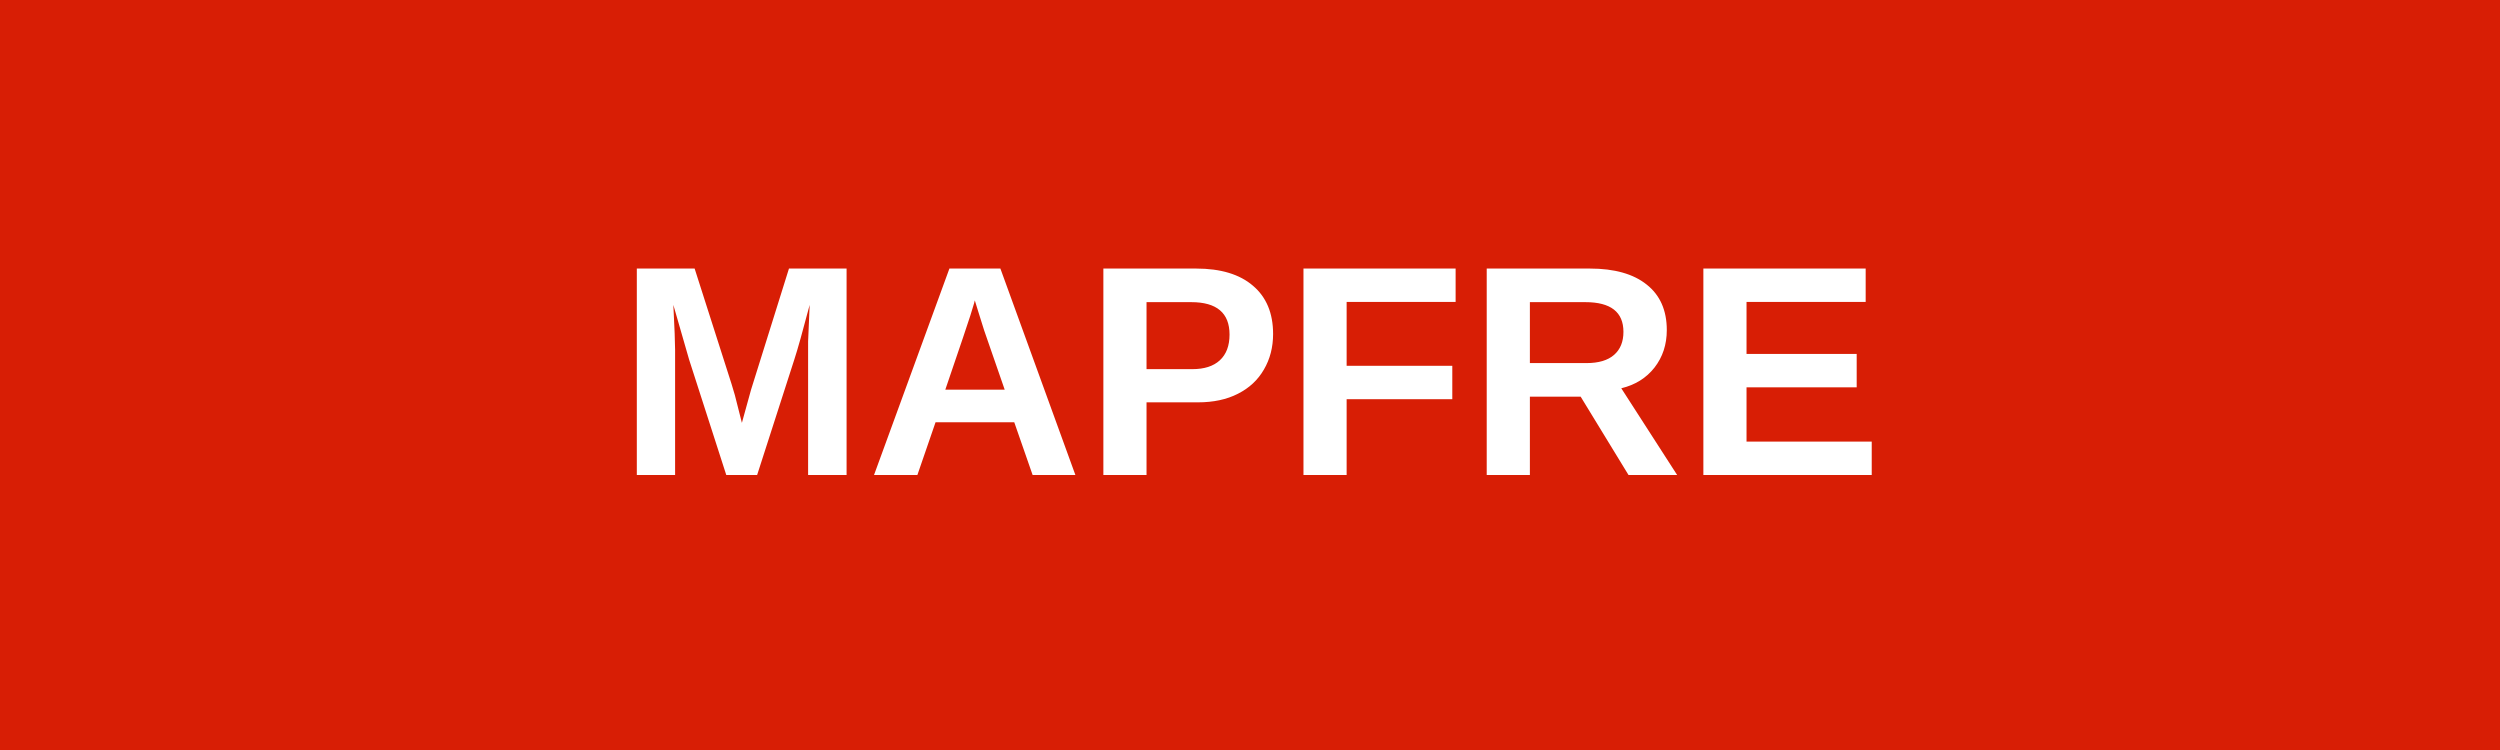
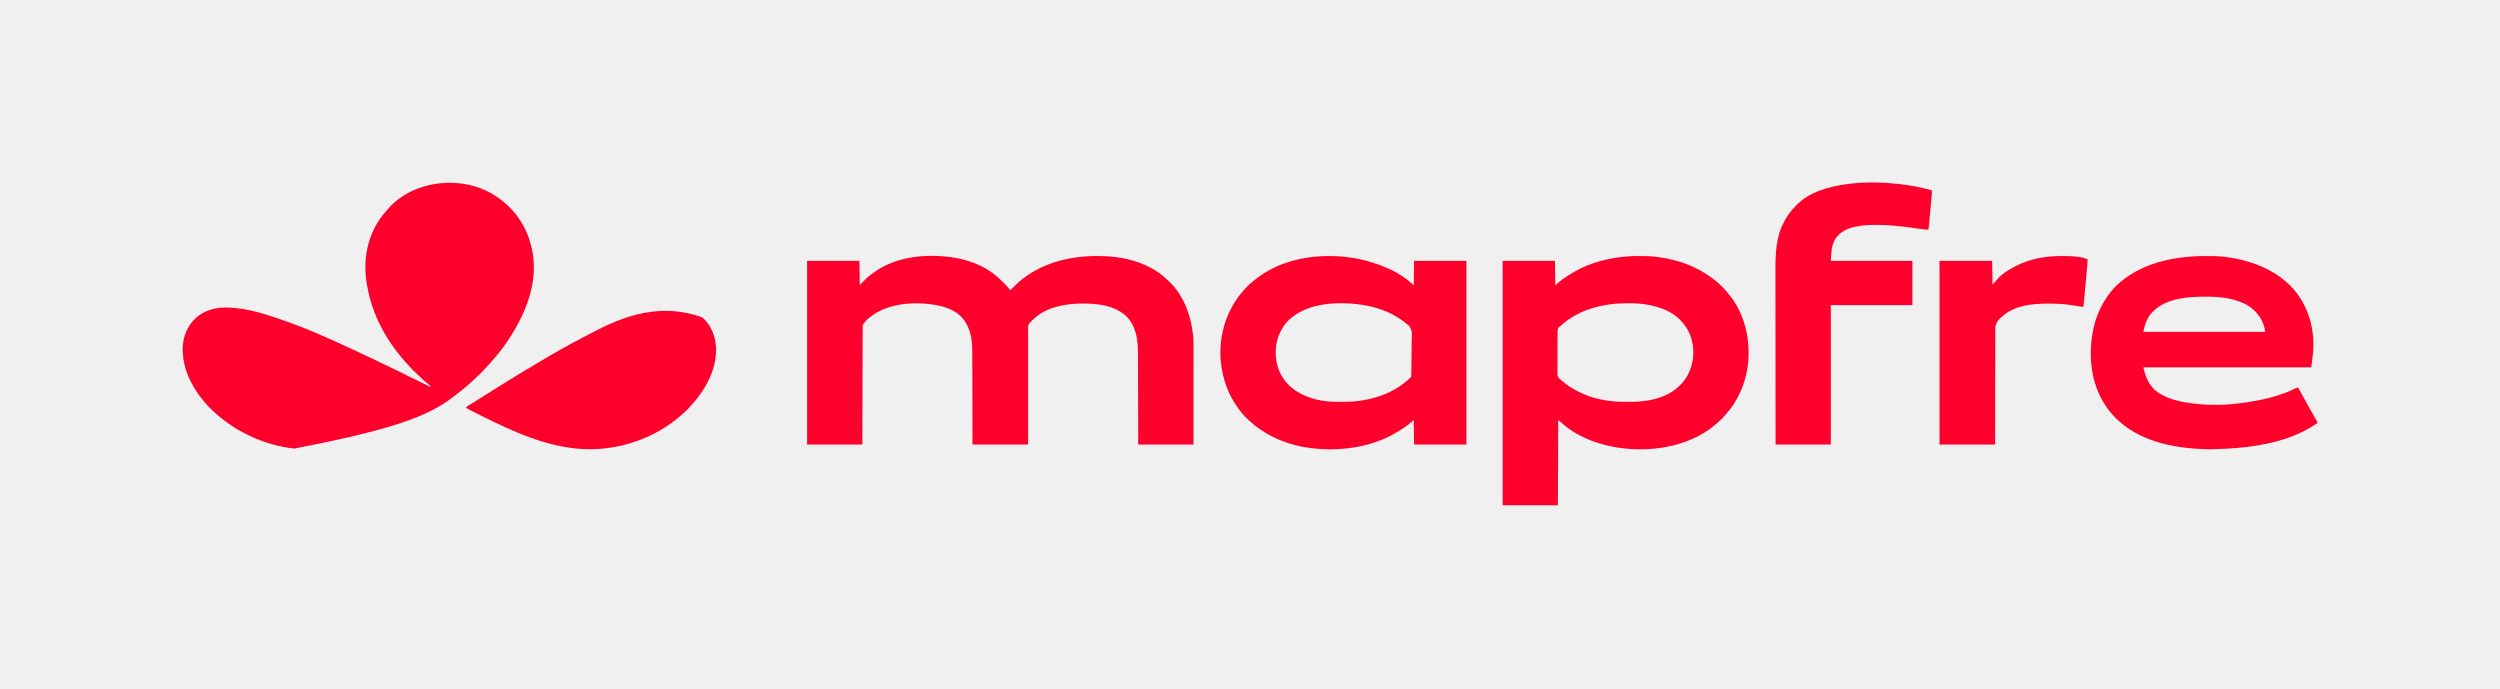
- <svg xmlns="http://www.w3.org/2000/svg" viewBox="0 0 200 60" width="200" height="60">
-   <rect width="200" height="60" fill="#D81E05" />
-   <text x="100" y="38" font-family="Arial, sans-serif" font-size="24" font-weight="bold" fill="white" text-anchor="middle">MAPFRE</text>
+ <svg xmlns="http://www.w3.org/2000/svg" version="1.1" width="6833" height="1881">
+   <path d="M0 0 C0.85 0.002 1.699 0.004 2.575 0.007 C48.577 0.193 94.145 13.393 131.812 40.312 C132.87 41.059 133.927 41.805 135.016 42.574 C152.072 55.01 167.98 69.514 180.812 86.312 C181.231 86.849 181.649 87.385 182.08 87.938 C205.694 118.324 220.557 154.439 226.812 192.312 C227.007 193.46 227.007 193.46 227.206 194.631 C241.701 284.828 199.136 375.578 148 447 C142.373 454.753 136.378 462.19 130.261 469.56 C128.193 472.063 126.163 474.597 124.125 477.125 C120.29 481.811 116.26 486.291 112.16 490.746 C110.109 492.988 108.108 495.26 106.125 497.562 C103.397 500.706 100.515 503.632 97.547 506.547 C95.8 508.325 94.18 510.167 92.562 512.062 C86.148 519.486 79.099 526.336 71.641 532.703 C69.783 534.338 68.046 536.047 66.312 537.812 C63.416 540.747 60.413 543.49 57.289 546.18 C55.336 547.862 53.396 549.555 51.461 551.258 C44.246 557.588 36.918 563.699 29.328 569.574 C26.94 571.424 24.578 573.301 22.234 575.207 C-42.19 627.567 -117.909 667.661 -425.188 726.312 C-467.423 721.751 -508.877 709.587 -547.188 691.312 C-548.123 690.869 -549.059 690.426 -550.023 689.969 C-571.624 679.669 -591.966 667.575 -611.188 653.312 C-611.772 652.88 -612.356 652.447 -612.958 652.001 C-635.275 635.376 -657.048 616.302 -674.188 594.312 C-675.125 593.173 -676.065 592.037 -677.008 590.902 C-688.904 576.504 -698.534 560.84 -707.188 544.312 C-707.723 543.293 -707.723 543.293 -708.269 542.253 C-727.469 505.115 -736.429 458.216 -724.288 417.527 C-719.792 403.414 -713.07 390.398 -703.188 379.312 C-702.552 378.547 -701.916 377.781 -701.262 376.992 C-682.468 354.771 -653.601 343.771 -625.188 341.312 C-570.46 338.024 -515.348 354.859 -464.242 372.603 C-461.099 373.689 -457.947 374.75 -454.797 375.816 C-388.647 398.477 -324.557 427.911 -261.188 457.312 C-259.892 457.913 -258.596 458.513 -257.301 459.114 C-227.513 472.925 -197.844 486.991 -168.33 501.377 C-167.281 501.889 -167.281 501.889 -166.211 502.41 C-165.523 502.745 -164.835 503.081 -164.127 503.426 C-157.766 506.524 -151.384 509.577 -145 512.625 C-135.962 516.944 -126.994 521.39 -118.046 525.893 C-110.557 529.652 -103.013 533.28 -95.438 536.863 C-89.498 539.687 -83.605 542.595 -77.734 545.559 C-77.007 545.925 -76.279 546.292 -75.53 546.67 C-71.902 548.499 -68.279 550.336 -64.66 552.183 C-63.331 552.855 -62.001 553.527 -60.672 554.199 C-60.06 554.514 -59.449 554.829 -58.819 555.154 C-56.05 556.547 -54.337 557.312 -51.188 557.312 C-60.241 548.803 -60.241 548.803 -69.75 540.812 C-74.467 537.031 -78.69 532.927 -82.914 528.618 C-85.626 525.856 -88.368 523.2 -91.312 520.688 C-98.121 514.87 -104.338 508.433 -110.152 501.629 C-112.335 499.144 -114.586 496.734 -116.851 494.323 C-122.917 487.862 -128.668 481.252 -134.188 474.312 C-135.107 473.184 -136.028 472.056 -136.949 470.93 C-149.04 456.086 -160.045 440.546 -170.188 424.312 C-170.563 423.715 -170.938 423.117 -171.325 422.501 C-198.826 378.475 -217.365 330.442 -226.188 279.312 C-226.368 278.286 -226.549 277.26 -226.735 276.203 C-231.947 245.164 -232.013 210.054 -225.188 179.312 C-224.866 177.832 -224.866 177.832 -224.538 176.321 C-216.15 138.799 -198.358 103.849 -172.254 75.566 C-170.42 73.566 -168.677 71.519 -166.938 69.438 C-125.881 22.795 -60.959 -0.281 0 0 Z " fill="#FF002D" transform="translate(1229.188,499.6875)" />
+   <path d="M0 0 C1.03 0.139 2.061 0.278 3.122 0.422 C26.144 3.682 48.595 9.941 70 19 C70.735 19.31 71.47 19.62 72.227 19.94 C96.054 30.18 117.449 44.934 136 63 C136.639 63.618 137.277 64.236 137.935 64.873 C155.208 81.655 155.208 81.655 160 89 C160 89.66 160 90.32 160 91 C165.406 86.477 170.372 81.642 175.312 76.625 C181.238 70.644 187.286 65.1 194 60 C194.535 59.589 195.07 59.177 195.621 58.753 C254.154 13.908 325.723 -3.205 398.5 -3.25 C399.981 -3.251 399.981 -3.251 401.492 -3.252 C446.005 -3.204 490.229 3.444 531 22 C532.259 22.568 532.259 22.568 533.543 23.147 C551.391 31.309 568.335 41.908 583 55 C583.488 55.434 583.975 55.868 584.478 56.315 C588.034 59.493 591.529 62.729 595 66 C595.732 66.69 596.464 67.379 597.219 68.09 C640.203 109.795 660.334 174.464 662.091 233.044 C662.124 236.119 662.129 239.193 662.12 242.269 C662.121 243.432 662.122 244.594 662.123 245.792 C662.124 249.649 662.119 253.506 662.114 257.363 C662.113 260.143 662.113 262.923 662.114 265.703 C662.114 271.669 662.111 277.634 662.106 283.6 C662.098 292.225 662.095 300.85 662.094 309.475 C662.092 323.471 662.085 337.468 662.075 351.464 C662.066 365.053 662.059 378.642 662.055 392.231 C662.055 393.078 662.054 393.926 662.054 394.799 C662.052 401.427 662.05 408.056 662.048 414.684 C662.039 447.123 662.019 479.561 662 512 C612.17 512 562.34 512 511 512 C510.951 492.574 510.902 473.148 510.852 453.133 C510.816 440.819 510.78 428.505 510.742 416.191 C510.722 409.72 510.702 403.249 510.683 396.778 C510.68 395.967 510.678 395.156 510.675 394.32 C510.636 381.259 510.603 368.199 510.573 355.138 C510.541 341.715 510.503 328.293 510.457 314.871 C510.429 306.601 510.407 298.331 510.393 290.061 C510.382 284.375 510.364 278.69 510.341 273.005 C510.328 269.734 510.318 266.463 510.316 263.192 C510.281 225.927 505.858 189.533 478.699 161.637 C444.579 129.304 392.776 125.698 348.231 126.848 C304.09 128.268 256.634 138.195 224 170 C223.134 170.825 222.268 171.65 221.375 172.5 C220.591 173.325 219.808 174.15 219 175 C218.358 175.573 217.715 176.146 217.053 176.737 C211.496 182.123 210.07 186.068 209.941 193.747 C209.961 194.997 209.98 196.247 210 197.534 C209.992 198.895 209.981 200.256 209.967 201.617 C209.938 205.337 209.958 209.055 209.987 212.775 C210.009 216.793 209.985 220.811 209.967 224.83 C209.942 231.785 209.945 238.74 209.969 245.696 C210.003 255.752 209.993 265.808 209.973 275.865 C209.94 292.182 209.944 308.499 209.969 324.816 C209.994 340.663 210.002 356.51 209.988 372.358 C209.987 373.345 209.986 374.332 209.985 375.35 C209.978 383.072 209.97 390.793 209.962 398.515 C209.922 436.344 209.967 474.172 210 512 C159.84 512 109.68 512 58 512 C57.963 492.152 57.925 472.305 57.887 451.855 C57.856 439.273 57.825 426.69 57.791 414.107 C57.773 407.495 57.755 400.882 57.738 394.269 C57.734 393.026 57.734 393.026 57.731 391.758 C57.696 378.413 57.671 365.069 57.65 351.724 C57.628 338.009 57.595 324.294 57.551 310.579 C57.525 302.129 57.507 293.68 57.501 285.23 C57.495 279.42 57.479 273.611 57.454 267.801 C57.44 264.459 57.433 261.117 57.435 257.775 C57.451 222.256 51.863 188.122 26.25 161.688 C5.906 141.623 -23.065 133.349 -50.625 129.312 C-51.435 129.193 -52.244 129.074 -53.079 128.951 C-106.559 121.617 -171.413 126.663 -216.25 159.438 C-231 170.535 -231 170.535 -242 185 C-242.099 186.782 -242.134 188.568 -242.139 190.353 C-242.144 191.496 -242.15 192.639 -242.155 193.817 C-242.156 195.083 -242.157 196.35 -242.158 197.655 C-242.163 199.005 -242.168 200.356 -242.173 201.706 C-242.187 205.43 -242.194 209.154 -242.201 212.878 C-242.209 216.889 -242.222 220.9 -242.235 224.91 C-242.257 231.864 -242.275 238.817 -242.291 245.771 C-242.314 255.824 -242.342 265.878 -242.371 275.931 C-242.419 292.241 -242.462 308.551 -242.503 324.86 C-242.542 340.707 -242.583 356.554 -242.628 372.4 C-242.63 373.387 -242.633 374.373 -242.636 375.389 C-242.658 383.101 -242.679 390.813 -242.701 398.526 C-242.807 436.35 -242.903 474.175 -243 512 C-292.83 512 -342.66 512 -394 512 C-394 346.34 -394 180.68 -394 10 C-346.81 10 -299.62 10 -251 10 C-250.67 31.78 -250.34 53.56 -250 76 C-243.07 69.07 -236.14 62.14 -229 55 C-223.397 50.462 -217.885 46.116 -212 42 C-211.391 41.562 -210.781 41.124 -210.153 40.672 C-150.65 -2.044 -70.794 -9.602 0 0 Z " fill="#FF002D" transform="translate(2600,703)" />
+   <path d="M0 0 C0.929 0.001 1.858 0.002 2.815 0.003 C17.151 0.034 31.329 0.323 45.562 2.188 C46.764 2.343 47.966 2.499 49.204 2.66 C84.755 7.432 119.248 16.324 151.562 32.188 C152.487 32.64 153.411 33.092 154.363 33.559 C188.412 50.398 220.147 74.014 243.562 104.188 C244.326 105.122 245.089 106.057 245.875 107.02 C287.695 159.228 303.011 228.358 296.375 294.062 C290.413 347.292 268.898 397.333 232.07 436.469 C230.297 438.391 228.623 440.304 226.973 442.324 C225.024 444.639 223.179 446.566 220.875 448.5 C217.866 451.057 214.953 453.684 212.062 456.375 C150.767 511.42 62.526 531.987 -18.066 527.681 C-19.419 527.601 -20.772 527.52 -22.125 527.438 C-23.187 527.373 -23.187 527.373 -24.27 527.307 C-92.491 523.048 -165.649 500.693 -216.422 453.027 C-218.689 450.899 -218.689 450.899 -222.438 448.188 C-222.768 525.077 -223.097 601.967 -223.438 681.188 C-273.267 681.188 -323.098 681.188 -374.438 681.188 C-374.438 460.748 -374.438 240.308 -374.438 13.188 C-327.248 13.188 -280.058 13.188 -231.438 13.188 C-231.107 35.297 -230.778 57.407 -230.438 80.188 C-226.808 76.888 -223.178 73.588 -219.438 70.188 C-216.667 68.007 -213.931 65.909 -211.062 63.875 C-209.934 63.068 -209.934 63.068 -208.782 62.245 C-199.613 55.782 -190.094 49.89 -180.438 44.188 C-179.798 43.808 -179.159 43.428 -178.501 43.037 C-136.082 18.18 -84.115 5.05 -35.438 1.188 C-34.407 1.101 -33.377 1.015 -32.315 0.927 C-21.54 0.108 -10.802 -0.014 0 0 Z M-217.438 192.188 C-218.46 192.963 -219.483 193.739 -220.537 194.539 C-225.045 199.109 -224.299 204.781 -224.261 210.843 C-224.277 212.117 -224.292 213.391 -224.308 214.703 C-224.348 218.187 -224.35 221.67 -224.342 225.154 C-224.339 228.069 -224.354 230.984 -224.368 233.898 C-224.401 240.78 -224.403 247.661 -224.385 254.542 C-224.366 261.625 -224.403 268.706 -224.467 275.789 C-224.52 281.884 -224.538 287.978 -224.528 294.072 C-224.523 297.707 -224.531 301.339 -224.572 304.973 C-224.617 309.031 -224.589 313.086 -224.554 317.144 C-224.577 318.336 -224.6 319.529 -224.624 320.757 C-224.501 327.244 -223.681 330.658 -219.04 335.349 C-217.532 336.659 -216 337.943 -214.438 339.188 C-213.072 340.406 -213.072 340.406 -211.68 341.648 C-208.952 343.854 -206.207 346.034 -203.438 348.188 C-202.889 348.618 -202.34 349.049 -201.774 349.493 C-191.9 357.187 -181.551 363.449 -170.438 369.188 C-169.706 369.571 -168.975 369.955 -168.221 370.351 C-131.265 389.571 -87.235 398.214 -45.77 398.391 C-44.692 398.396 -43.614 398.402 -42.503 398.408 C-40.232 398.417 -37.96 398.424 -35.689 398.428 C-32.303 398.437 -28.918 398.468 -25.533 398.5 C16.142 398.703 62.492 390.969 96.562 365.188 C97.467 364.503 98.372 363.819 99.305 363.113 C126.546 341.621 141.302 313.35 145.961 279.273 C149.521 246.656 142.015 213.157 121.688 187.125 C120.321 185.472 118.946 183.826 117.562 182.188 C116.565 180.969 116.565 180.969 115.547 179.727 C87.73 147.068 40.736 133.737 -0.438 130.188 C-1.427 130.101 -2.416 130.015 -3.435 129.927 C-12.521 129.203 -21.577 128.986 -30.688 129 C-31.424 129.001 -32.161 129.001 -32.92 129.002 C-99.73 129.149 -167.665 145.465 -217.438 192.188 Z " fill="#FF002D" transform="translate(4481.438,699.8125)" />
+   <path d="M0 0 C0.927 0.001 1.855 0.002 2.81 0.003 C56.475 0.12 108.337 10.8 157.625 32.188 C158.459 32.548 159.293 32.909 160.152 33.281 C185.764 44.506 211.775 60.337 231.625 80.188 C231.955 58.078 232.285 35.968 232.625 13.188 C279.815 13.188 327.005 13.188 375.625 13.188 C375.625 178.847 375.625 344.507 375.625 515.188 C328.435 515.188 281.245 515.188 232.625 515.188 C232.295 493.077 231.965 470.967 231.625 448.188 C227.005 452.147 222.385 456.108 217.625 460.188 C214.931 462.262 212.289 464.263 209.5 466.188 C208.804 466.673 208.108 467.158 207.391 467.657 C198.733 473.603 189.73 478.963 180.625 484.188 C179.941 484.585 179.256 484.983 178.551 485.393 C118.886 519.797 44.953 531.609 -23.125 527.438 C-24.183 527.373 -24.183 527.373 -25.262 527.307 C-89.305 523.298 -151.719 503.231 -202.375 463.188 C-203.413 462.375 -204.45 461.563 -205.52 460.727 C-221.06 448.078 -235.749 433.539 -247.375 417.188 C-247.809 416.593 -248.243 415.998 -248.69 415.385 C-275.555 378.485 -290.361 336.357 -295.375 291.188 C-295.508 290.007 -295.641 288.826 -295.777 287.609 C-301.887 219.646 -281.786 151.742 -238.152 99.281 C-228.163 87.469 -217.566 76.749 -205.375 67.188 C-204.283 66.306 -203.192 65.423 -202.102 64.539 C-145.366 18.815 -71.888 -0.094 0 0 Z M-103.375 169.188 C-104.311 169.938 -105.247 170.688 -106.211 171.461 C-117.475 181.02 -125.621 193.174 -132.375 206.188 C-132.846 207.087 -133.316 207.987 -133.801 208.914 C-148.297 238.625 -149.09 276.072 -138.702 307.204 C-128.854 334.826 -109.634 357.492 -84.375 372.188 C-83.783 372.534 -83.192 372.881 -82.583 373.238 C-52.312 390.745 -15.905 398.233 18.836 398.391 C19.874 398.398 20.912 398.405 21.982 398.412 C25.322 398.429 28.661 398.436 32 398.438 C33.142 398.438 34.284 398.439 35.46 398.44 C53.037 398.423 70.234 397.954 87.625 395.188 C88.713 395.016 89.802 394.844 90.923 394.667 C141.719 386.354 187.921 366.891 224.625 330.188 C224.964 327.822 224.964 327.822 224.96 325.03 C224.983 323.937 225.006 322.844 225.029 321.717 C225.044 320.512 225.059 319.307 225.074 318.065 C225.097 316.8 225.12 315.535 225.143 314.231 C225.216 310.024 225.267 305.817 225.312 301.609 C225.32 300.892 225.328 300.175 225.336 299.436 C225.409 292.663 225.472 285.89 225.515 279.117 C225.57 270.474 225.671 261.835 225.836 253.194 C225.948 247.108 226.005 241.023 226.024 234.936 C226.036 231.306 226.072 227.681 226.166 224.052 C227.196 206.517 227.196 206.517 219.818 191.389 C217.47 189.201 215.058 187.254 212.418 185.431 C209.61 183.483 207.054 181.259 204.438 179.062 C202.213 177.369 199.925 175.777 197.625 174.188 C196.96 173.727 196.294 173.266 195.609 172.791 C148.093 140.371 89.812 128.913 33.062 129 C32.327 129.001 31.591 129.001 30.833 129.002 C-16.952 129.108 -65.518 138.46 -103.375 169.188 Z " fill="#FF002D" transform="translate(3632.375,699.8125)" />
+   <path d="M0 0 C1.065 0.001 2.129 0.002 3.226 0.003 C18.743 0.032 34.089 0.211 49.5 2.188 C51.33 2.413 51.33 2.413 53.196 2.644 C125.135 11.687 199.374 40.738 245.438 99.312 C281.496 146.45 295.606 201.575 291.75 260.5 C291.688 261.522 291.627 262.544 291.563 263.596 C290.581 277.247 288.379 290.568 286.5 304.188 C135.03 304.188 -16.44 304.188 -172.5 304.188 C-167.171 325.502 -161.344 343.632 -146.5 360.188 C-145.96 360.81 -145.42 361.433 -144.863 362.074 C-135.216 372.499 -122.328 379.489 -109.5 385.188 C-108.472 385.646 -108.472 385.646 -107.424 386.113 C-86.834 395.098 -64.676 399.316 -42.5 402.188 C-41.399 402.338 -40.298 402.489 -39.164 402.645 C2.538 408.124 48.778 408.157 90.445 402.466 C92.683 402.163 94.922 401.874 97.162 401.585 C147.936 394.982 200.109 383.735 246.027 360.395 C248.5 359.188 248.5 359.188 250.5 359.188 C250.831 359.805 251.162 360.422 251.503 361.057 C257.785 372.753 264.136 384.395 270.767 395.897 C275.458 404.058 279.995 412.302 284.524 420.553 C289.586 429.774 294.736 438.939 300.047 448.02 C300.506 448.811 300.965 449.603 301.438 450.418 C301.838 451.103 302.239 451.787 302.652 452.493 C303.5 454.188 303.5 454.188 303.5 456.188 C301.408 457.792 299.329 459.25 297.125 460.688 C296.113 461.352 296.113 461.352 295.08 462.03 C217.819 511.997 118.834 526.222 8.5 528.188 C7.476 528.17 6.453 528.152 5.398 528.133 C-78.645 526.45 -169.982 510.776 -235.5 454.188 C-236.303 453.495 -237.106 452.803 -237.934 452.09 C-285.875 409.825 -311.026 350.739 -315.289 287.333 C-319.321 214.225 -302.935 144.09 -253.418 88.73 C-248.09 82.832 -242.687 77.196 -236.5 72.188 C-235.401 71.276 -234.302 70.365 -233.203 69.453 C-168.245 16.055 -82.102 -0.094 0 0 Z M-142.5 148.188 C-143.206 148.811 -143.913 149.435 -144.641 150.078 C-160.824 165.242 -168.253 185.954 -172.5 207.188 C-62.61 207.188 47.28 207.188 160.5 207.188 C159.783 200.732 158.934 195.446 156.875 189.438 C156.608 188.657 156.342 187.876 156.067 187.072 C147.049 161.544 127.984 141.78 103.801 130.022 C71.391 114.89 36.232 110.953 0.812 111 C-0.462 111.001 -0.462 111.001 -1.763 111.002 C-49.431 111.093 -105.269 114.751 -142.5 148.188 Z " fill="#FF002D" transform="translate(6030.5,699.8125)" />
+   <path d="M0 0 C24.607 22.375 35.607 51.059 37.327 83.882 C38.647 149.655 2.829 205.959 -41.11 251.726 C-44.767 255.44 -48.544 258.968 -52.501 262.359 C-54.283 263.887 -56.049 265.435 -57.806 266.992 C-131.789 332.179 -232.525 365.531 -330.564 359.496 C-427.792 353.338 -517.896 311.941 -607.319 267.212 C-610.309 265.715 -613.299 264.221 -616.29 262.728 C-619.209 261.271 -622.127 259.811 -625.044 258.351 C-626.628 257.56 -626.628 257.56 -628.245 256.754 C-634.198 253.768 -640.067 250.672 -645.856 247.378 C-644.62 243.67 -643.563 243.293 -640.282 241.296 C-638.832 240.404 -638.832 240.404 -637.353 239.493 C-635.777 238.539 -635.777 238.539 -634.169 237.566 C-631.963 236.21 -629.757 234.853 -627.552 233.496 C-626.431 232.808 -625.309 232.121 -624.154 231.413 C-619.252 228.389 -614.396 225.294 -609.544 222.191 C-607.722 221.029 -605.901 219.868 -604.079 218.707 C-603.203 218.148 -602.326 217.589 -601.423 217.013 C-579.348 202.954 -557.128 189.123 -534.856 175.378 C-533.87 174.769 -532.883 174.16 -531.867 173.532 C-505.545 157.284 -479.097 141.267 -452.474 125.519 C-449.266 123.621 -446.061 121.719 -442.856 119.816 C-405.269 97.51 -367.278 75.763 -328.432 55.715 C-325.221 54.049 -322.026 52.353 -318.831 50.655 C-240.336 9.002 -131.546 -47.141 0 0 Z " fill="#FF002D" transform="translate(1919.856,867.6216)" />
+   <path d="M0 0 C1.965 0.209 1.965 0.209 3.969 0.422 C32.997 3.608 61.806 9.439 90 17 C90.425 28.391 89.137 39.633 88.031 50.953 C87.829 53.066 87.627 55.179 87.426 57.291 C86.898 62.816 86.364 68.339 85.828 73.862 C85.281 79.513 84.74 85.165 84.199 90.816 C83.139 101.878 82.072 112.939 81 124 C77.847 124.859 75.61 124.998 72.36 124.534 C71.437 124.407 70.514 124.28 69.563 124.148 C68.064 123.93 68.064 123.93 66.535 123.707 C65.487 123.561 64.438 123.415 63.358 123.264 C61.101 122.95 58.845 122.632 56.589 122.312 C50.657 121.472 44.721 120.661 38.785 119.852 C37.601 119.69 36.416 119.528 35.196 119.362 C19.498 117.235 3.769 115.502 -12 114 C-13.772 113.824 -13.772 113.824 -15.579 113.645 C-31.031 112.15 -46.424 111.802 -61.938 111.75 C-62.83 111.745 -63.723 111.739 -64.642 111.734 C-82.165 111.654 -99.621 112.668 -116.812 116.25 C-117.859 116.465 -118.906 116.681 -119.985 116.903 C-141.425 121.521 -160.518 130.65 -173.254 149.203 C-184.899 167.856 -184.545 188.175 -186 210 C-112.41 210 -38.82 210 37 210 C37 249.93 37 289.86 37 331 C-36.59 331 -110.18 331 -186 331 C-186 456.73 -186 582.46 -186 712 C-235.83 712 -285.66 712 -337 712 C-337.06 652.532 -337.06 652.532 -337.077 633.893 C-337.078 633.235 -337.078 632.576 -337.079 631.898 C-337.099 609.704 -337.114 587.511 -337.127 565.318 C-337.127 564.593 -337.128 563.868 -337.128 563.121 C-337.137 547.361 -337.146 531.601 -337.153 515.842 C-337.157 508.112 -337.161 500.382 -337.165 492.652 C-337.165 491.883 -337.166 491.114 -337.166 490.321 C-337.179 465.441 -337.201 440.562 -337.229 415.682 C-337.257 390.09 -337.276 364.499 -337.282 338.907 C-337.283 335.283 -337.284 331.659 -337.285 328.035 C-337.285 327.321 -337.285 326.608 -337.285 325.873 C-337.289 314.446 -337.303 303.018 -337.32 291.59 C-337.338 280.07 -337.345 268.549 -337.341 257.028 C-337.339 250.799 -337.341 244.57 -337.358 238.341 C-337.473 191.774 -336.419 143.545 -312.975 101.741 C-311.982 99.968 -311.027 98.178 -310.074 96.383 C-302.87 83.039 -293.393 71.932 -283 61 C-282.381 60.317 -281.762 59.634 -281.125 58.93 C-245.803 21.243 -189.32 6.439 -140 0 C-138.897 -0.151 -137.793 -0.302 -136.657 -0.458 C-92.148 -6.271 -44.532 -4.901 0 0 Z " fill="#FF002D" transform="translate(5190,503)" />
+   <path d="M0 0 C0.954 0 1.908 0.001 2.891 0.001 C17.038 0.019 31.091 0.211 45.125 2.188 C45.887 2.295 46.649 2.402 47.435 2.512 C55.76 3.747 63.454 5.669 71.125 9.188 C70.396 22.88 69.146 36.513 67.875 50.164 C67.654 52.548 67.434 54.932 67.214 57.316 C66.755 62.28 66.294 67.244 65.832 72.208 C65.24 78.565 64.653 84.922 64.067 91.279 C63.614 96.188 63.159 101.097 62.703 106.006 C62.485 108.351 62.268 110.696 62.052 113.041 C61.75 116.31 61.446 119.578 61.141 122.846 C61.052 123.809 60.964 124.773 60.873 125.765 C60.449 130.277 59.952 134.727 59.125 139.188 C52.962 138.498 46.88 137.482 40.771 136.423 C30.67 134.678 20.581 132.94 10.375 131.938 C9.689 131.87 9.003 131.802 8.296 131.733 C-6.259 130.44 -20.831 129.98 -35.438 130 C-36.671 130.001 -36.671 130.001 -37.929 130.002 C-82.481 130.09 -132.565 135.361 -165.957 168.156 C-176.956 178.931 -176.956 178.931 -181.26 192.925 C-181.269 194.078 -181.279 195.23 -181.288 196.418 C-181.281 198.31 -181.281 198.31 -181.274 200.241 C-181.279 201.598 -181.286 202.955 -181.294 204.313 C-181.312 208.041 -181.311 211.769 -181.308 215.498 C-181.307 219.519 -181.324 223.54 -181.338 227.561 C-181.361 234.528 -181.373 241.494 -181.377 248.46 C-181.384 258.533 -181.407 268.605 -181.434 278.677 C-181.477 295.019 -181.507 311.36 -181.529 327.701 C-181.55 343.576 -181.577 359.451 -181.613 375.325 C-181.615 376.314 -181.617 377.302 -181.619 378.321 C-181.637 386.05 -181.654 393.78 -181.672 401.51 C-181.76 439.403 -181.815 477.295 -181.875 515.188 C-232.035 515.188 -282.195 515.188 -333.875 515.188 C-333.875 349.527 -333.875 183.868 -333.875 13.188 C-286.355 13.188 -238.835 13.188 -189.875 13.188 C-189.545 34.638 -189.215 56.087 -188.875 78.188 C-182.206 70.906 -182.206 70.906 -175.75 63.438 C-163.391 48.873 -145.556 38.024 -128.875 29.188 C-128.082 28.764 -127.289 28.34 -126.472 27.903 C-87.487 7.382 -43.652 -0.047 0 0 Z " fill="#FF002D" transform="translate(5634.875,699.8125)" />
</svg>
